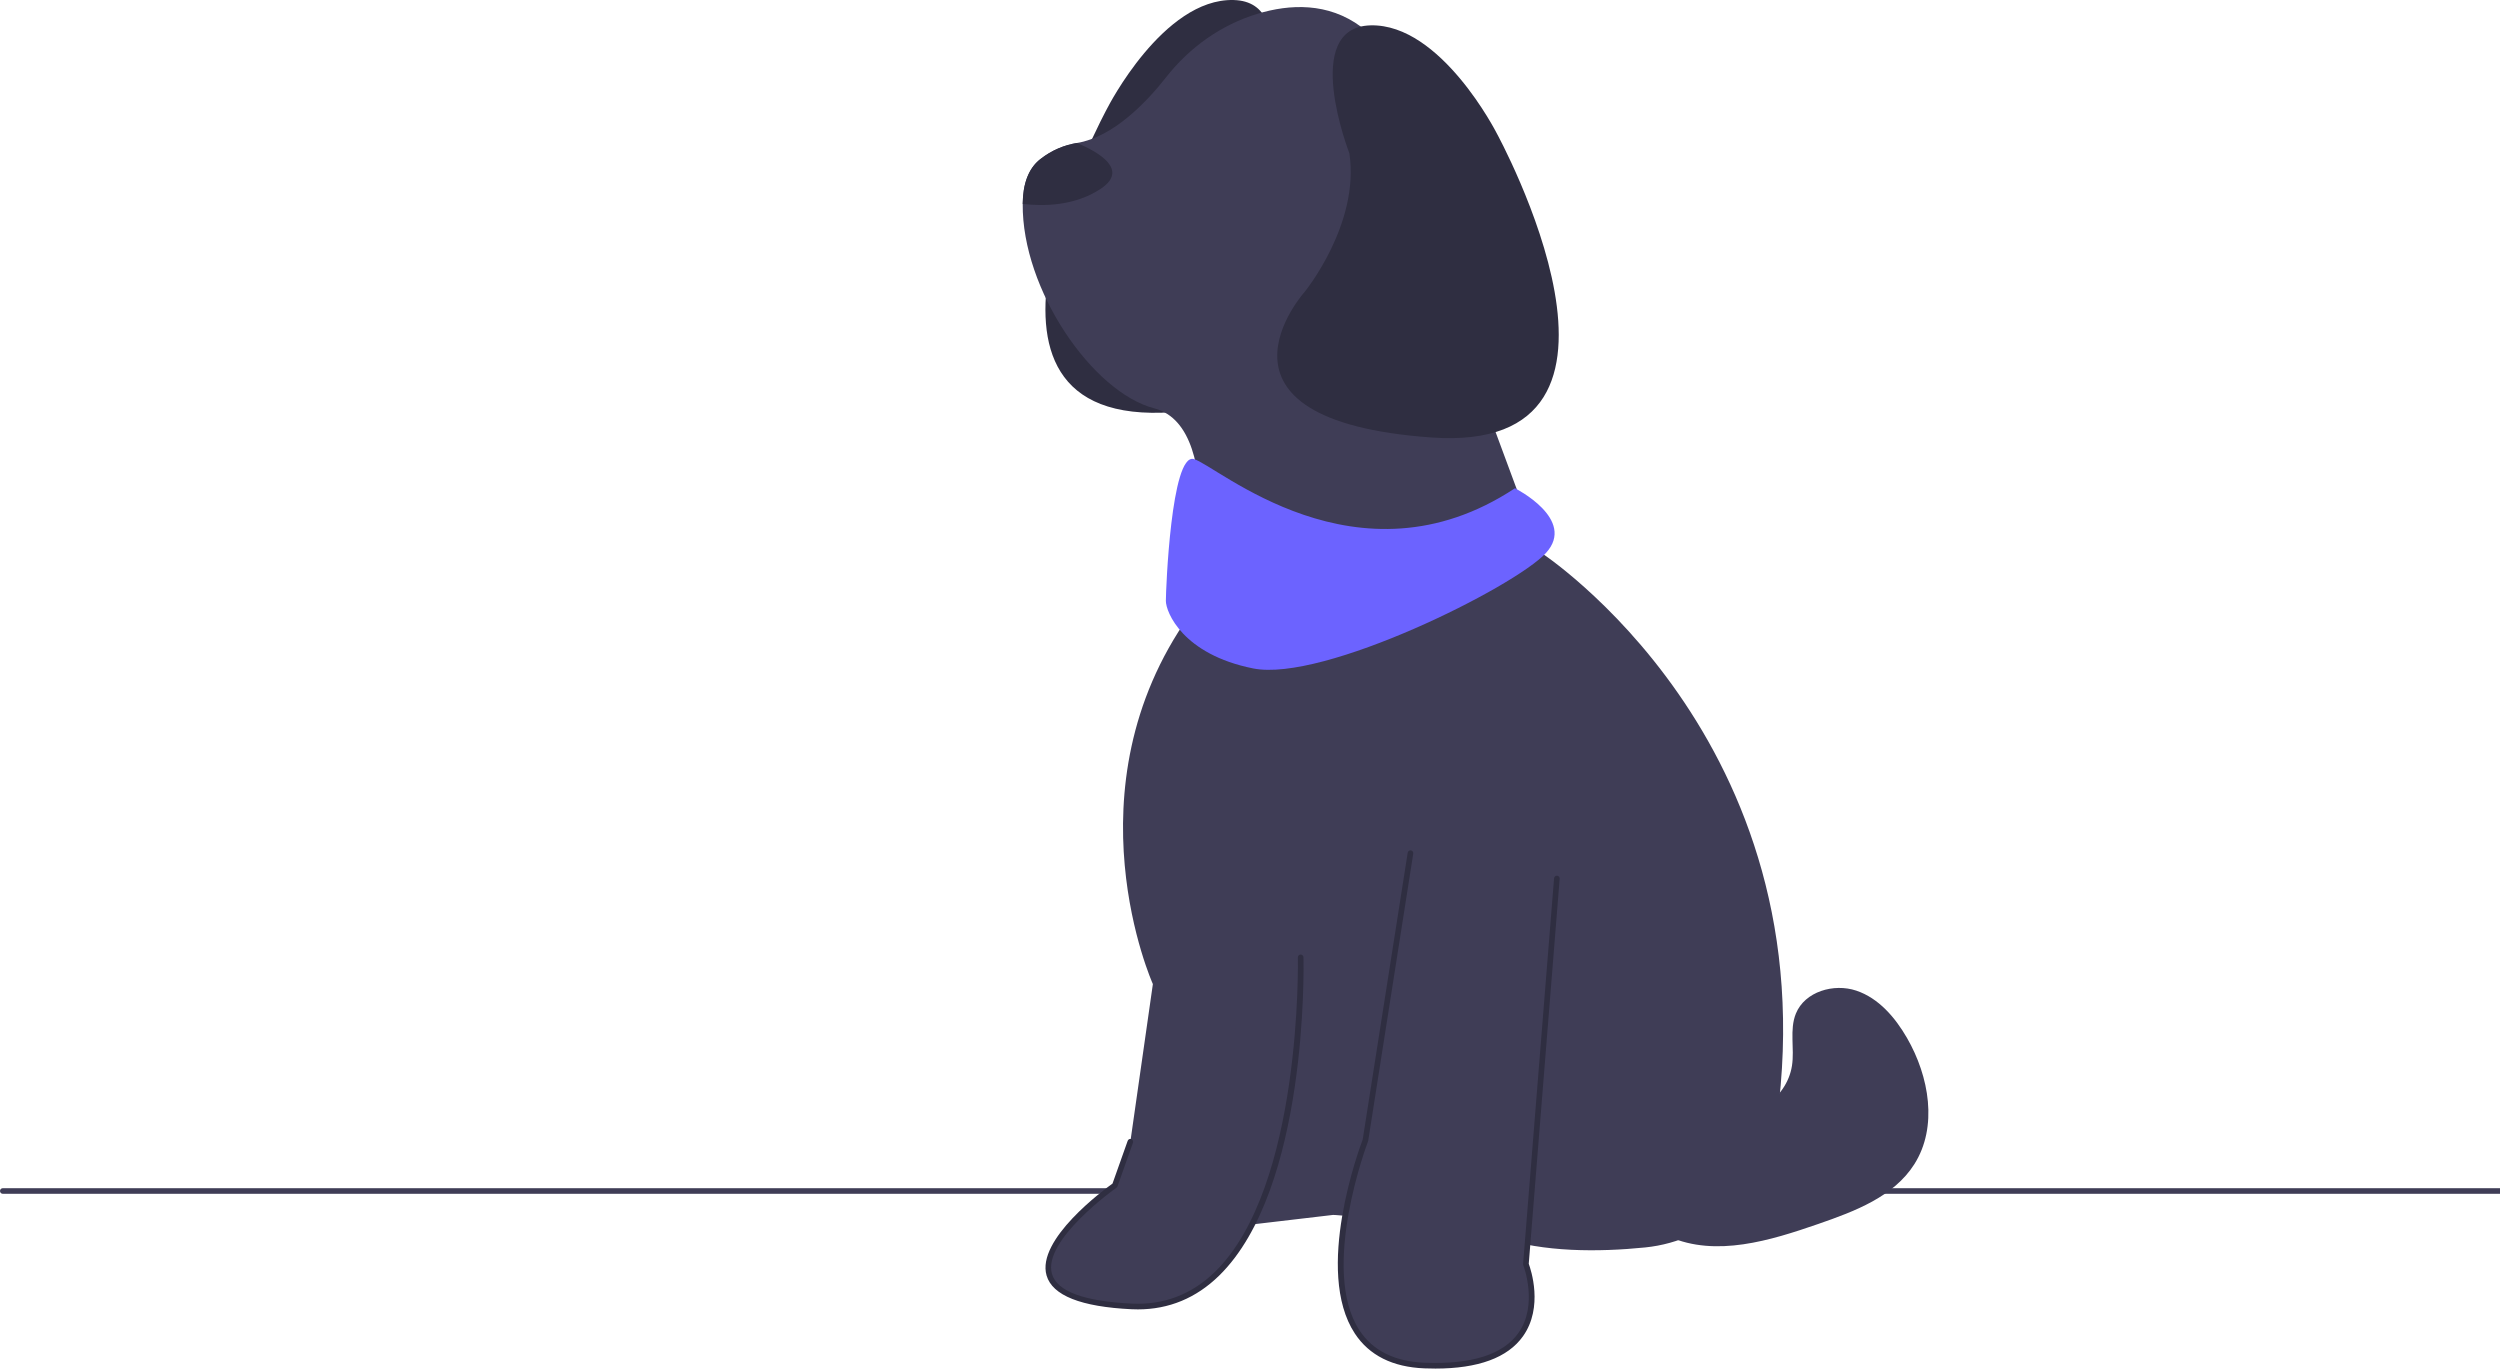
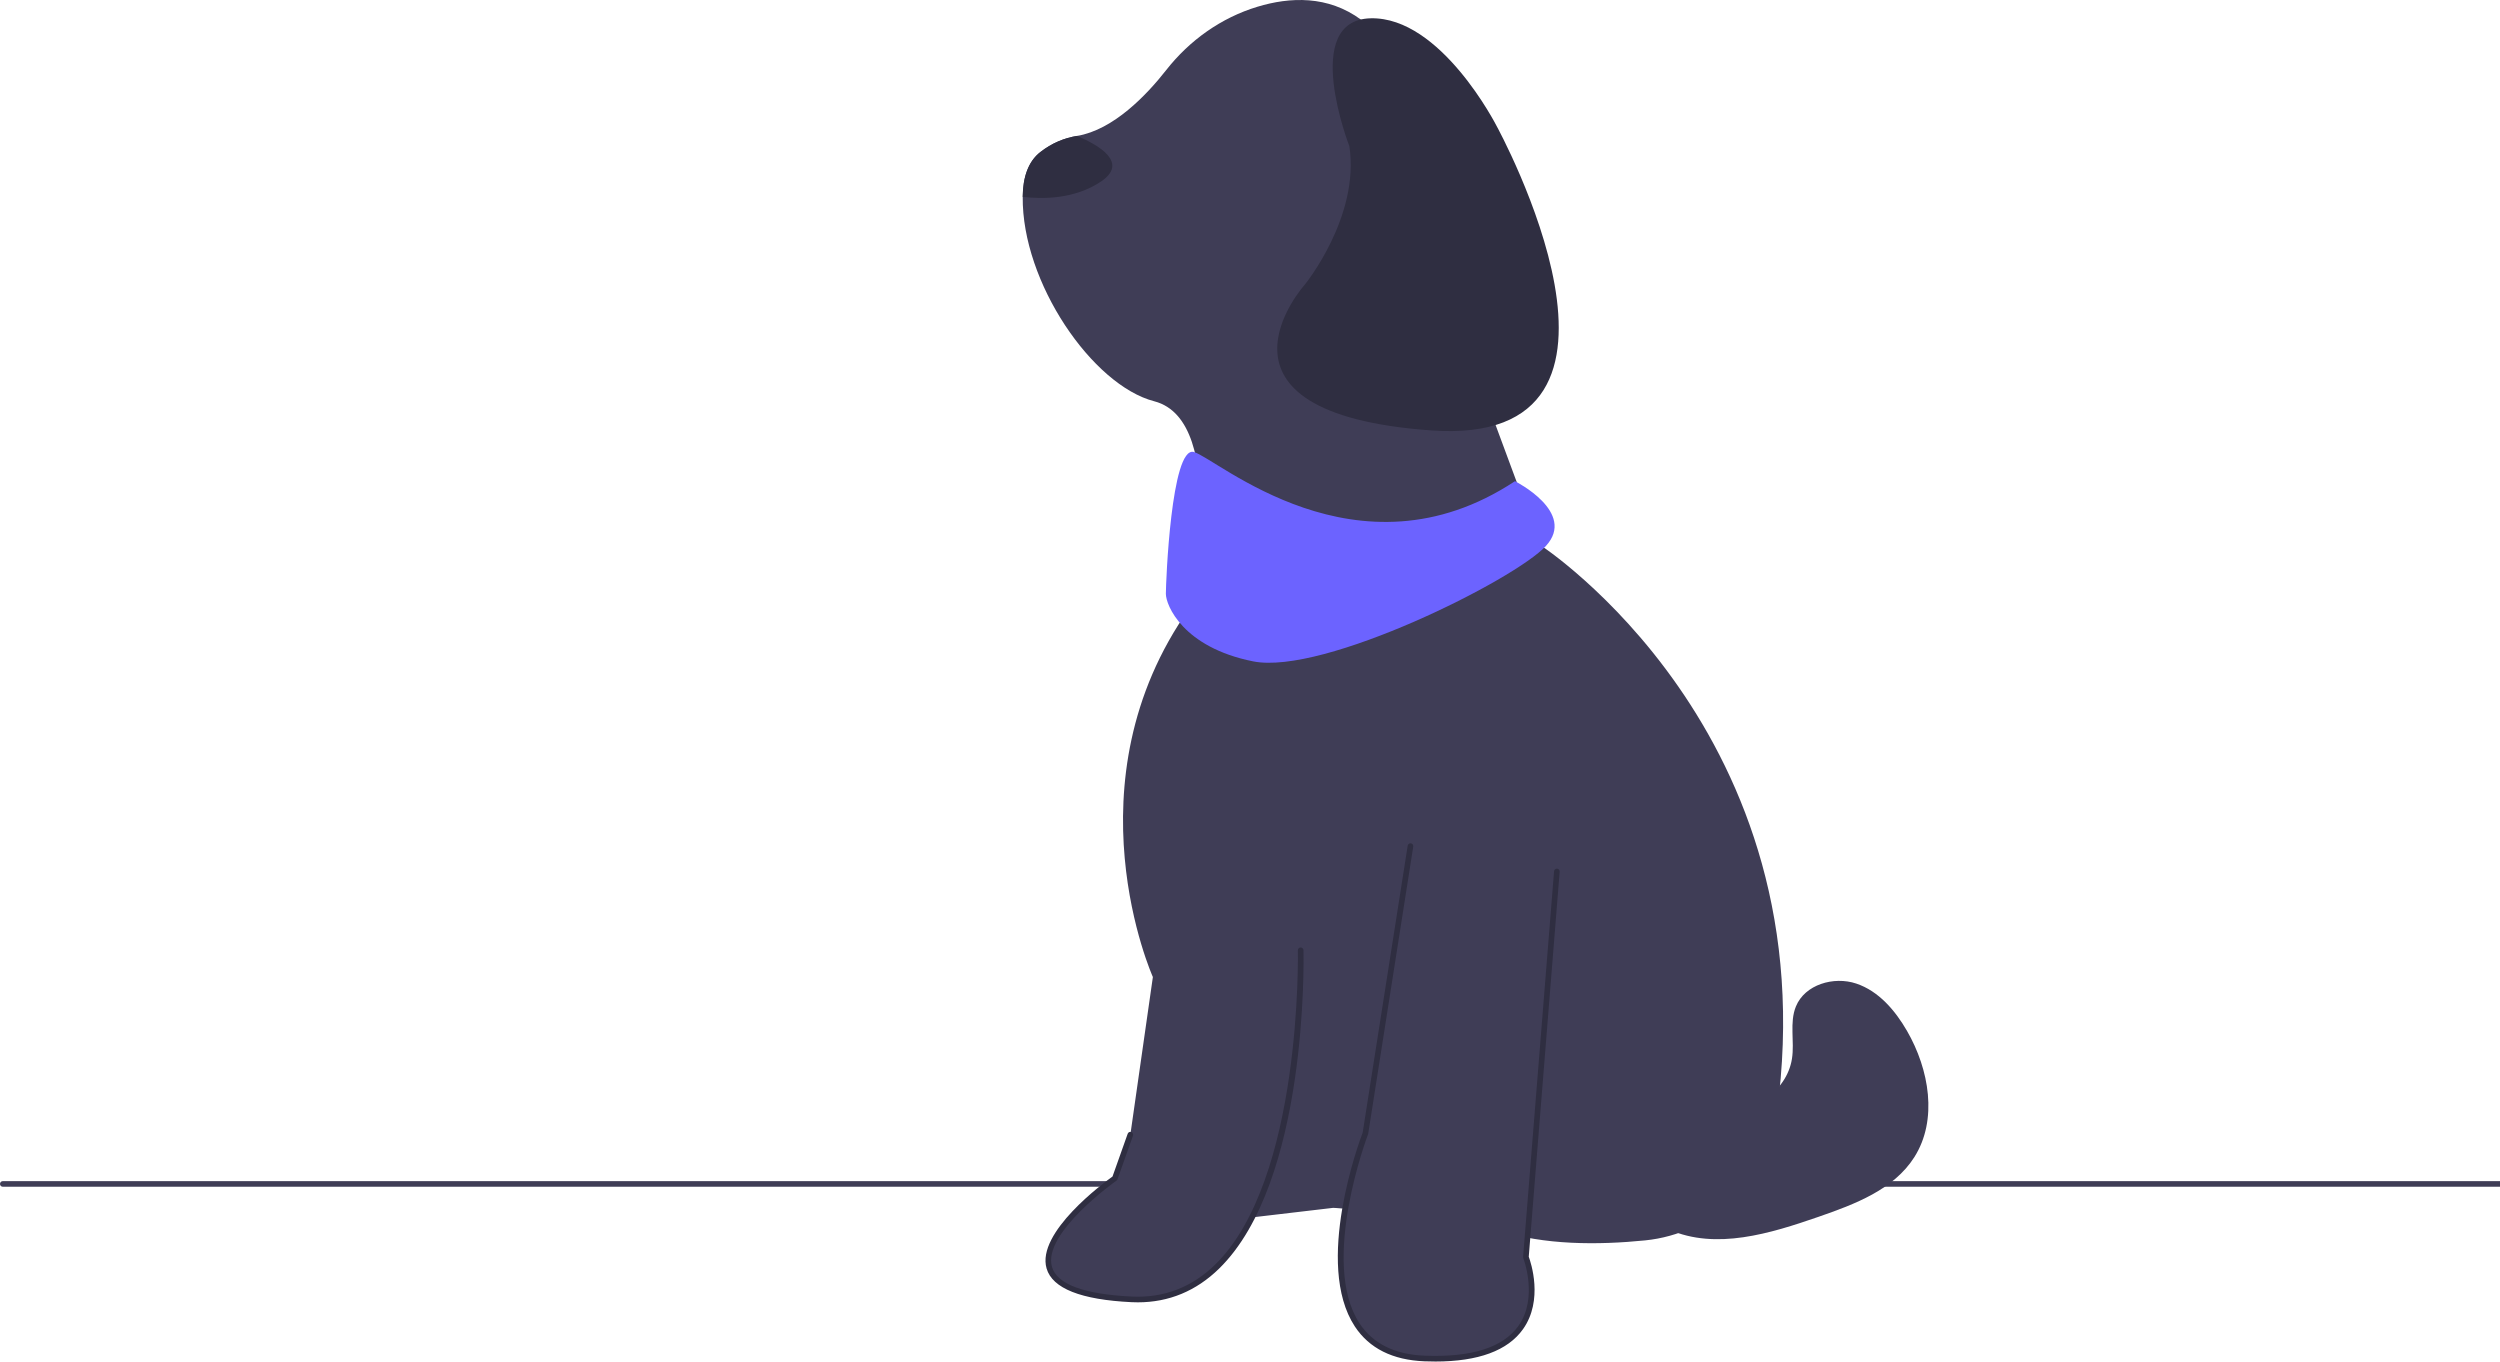
- <svg xmlns="http://www.w3.org/2000/svg" id="uuid-61263e37-0600-4db2-983c-8f3ece0b64c8" width="888" height="486.118" viewBox="0 0 888 486.118">
-   <path d="M445.702,45.451S463.151,.635,438.159,.008c-24.992-.627-44.733,38.21-44.733,38.21,0,0-62.728,114.342,23.214,108.176,85.942-6.166,44.874-51.811,44.874-51.811,0,0-19.602-24.099-15.813-49.132Z" fill="#2f2e41" />
-   <path d="M1,424.042H888s0-2,0-2H1c-.552,0-1,.448-1,1H0c0,.552,.448,1,1,1Z" fill="#3f3d56" />
-   <path d="M406,441.042c5,24,33.5-5.5,33.5-5.5l34-4s21.5,.5,35.5,11.5c14,11,23.5-3.5,23.5-3.5,15.773,5.258,35.097,5.236,51.833,3.553,24.116-2.426,43.446-21.04,46.76-45.05,18.697-135.441-84.093-202.002-84.093-202.002l-30-81s9.5-23.5,12.5-44.5c3-21-19-41-46-61-11.812-8.75-25.348-8.121-36.837-4.645-12.889,3.899-24.132,11.918-32.44,22.516-6.883,8.78-18.687,21.215-31.663,23.369-4.49,.74-8.92,2.52-13.06,5.76-4.28,3.35-6.17,8.94-6.23,15.89-.32,30.36,24.75,66.91,46.73,72.61,27,7,12.5,73.5,12.5,73.5-44,62-13,131-13,131l-8,56s-.5,11.5,4.5,35.5Z" fill="#3f3d56" />
-   <path d="M553,312.042l-11,137s15,38-36,36c-51-2-21-80-21-80l16-102" fill="#3f3d56" />
-   <path d="M509.795,486.118c-1.247,0-2.523-.025-3.834-.077-11.29-.442-19.604-4.601-24.711-12.358-14.603-22.182,1.639-65.906,2.778-68.899l15.983-101.896c.086-.546,.594-.913,1.144-.833,.545,.086,.918,.598,.833,1.144l-16,102c-.012,.069-.029,.138-.055,.204-.175,.452-17.252,45.556-3.012,67.184,4.732,7.187,12.51,11.042,23.117,11.458,16.652,.649,27.853-2.903,33.298-10.568,7.124-10.028,1.787-23.927,1.732-24.066-.056-.142-.078-.295-.066-.446l11-137c.044-.55,.517-.951,1.077-.917,.551,.045,.961,.526,.917,1.077l-10.982,136.775c.727,1.961,5.282,15.404-2.039,25.724-5.417,7.636-15.898,11.497-31.181,11.497Z" fill="#2f2e41" />
-   <path d="M462,340.042s3,127-60,124c-63-3-6-43-6-43l5.5-15.5" fill="#3f3d56" />
-   <path d="M404.162,465.094c-.731,0-1.467-.018-2.21-.053-17.988-.856-28.152-4.887-30.208-11.979-3.704-12.779,20.439-30.521,23.419-32.653l5.395-15.201c.185-.521,.756-.793,1.276-.608s.793,.756,.608,1.276l-5.5,15.5c-.069,.196-.198,.365-.368,.484-.264,.186-26.377,18.685-22.909,30.646,1.792,6.181,11.341,9.726,28.382,10.537,11.349,.546,21.297-3.271,29.551-11.329,30.952-30.216,29.421-110.838,29.401-111.648-.013-.552,.424-1.01,.977-1.023,.522,.001,1.01,.425,1.023,.977,.079,3.346,1.572,82.298-30.003,113.125-8.128,7.936-17.82,11.95-28.835,11.95Z" fill="#2f2e41" />
-   <path d="M363.27,72.432c7.18,.86,18.42,.82,27.73-5.39,9.97-6.65-.38-12.85-8.44-16.26-4.49,.74-8.92,2.52-13.06,5.76-4.28,3.35-6.17,8.94-6.23,15.89Z" fill="#2f2e41" />
-   <path d="M479.298,54.451s-17.45-44.816,7.542-45.444c24.992-.627,44.733,38.21,44.733,38.21,0,0,62.728,114.342-23.214,108.176-85.942-6.166-44.874-51.811-44.874-51.811,0,0,19.602-24.099,15.813-49.132Z" fill="#2f2e41" />
-   <path d="M575.039,389.358c11.068,4.924,22.632,9.948,34.736,9.467s24.842-8.276,26.728-20.241c.974-6.177-.957-12.804,1.408-18.593,3.182-7.789,13.447-10.792,21.426-8.123s13.841,9.552,18.044,16.841c7.863,13.637,11.014,31.535,2.583,44.828-7.309,11.524-21.171,16.731-34.065,21.197-17.175,5.949-36.351,11.854-52.994,4.546-16.738-7.35-25.856-28.584-19.658-45.782" fill="#3f3d56" />
-   <path d="M538.114,173.428s22,11,11,23c-11,12-79,46-104,41-25-5-31-20-31-24s1.886-52.387,9.886-50.387,58.114,47.387,114.114,10.387Z" fill="#6c63ff" />
+ <svg xmlns="http://www.w3.org/2000/svg" id="uuid-8a7f710d-1d1e-4faa-af08-825956d8e1bb" width="888" height="483.611" viewBox="0 0 888 483.611">
+   <path d="M1,421.535H888v-2H1c-.552,0-1,.448-1,1H0c0,.552,.448,1,1,1Z" fill="#3f3d56" />
+   <path d="M406,438.535c5,24,33.5-5.5,33.5-5.5l34-4s21.5,.5,35.5,11.5,23.5-3.5,23.5-3.5c15.773,5.258,35.097,5.236,51.833,3.553,24.116-2.426,43.446-21.04,46.76-45.05,18.697-135.441-84.093-202.002-84.093-202.002l-30-81s9.5-23.5,12.5-44.5-19-41-46-61c-11.812-8.75-25.348-8.121-36.837-4.645-12.889,3.899-24.132,11.918-32.44,22.516-6.883,8.78-18.687,21.215-31.663,23.369-4.49,.74-8.92,2.52-13.06,5.76-4.28,3.35-6.17,8.94-6.23,15.89-.32,30.36,24.75,66.91,46.73,72.61,27,7,12.5,73.5,12.5,73.5-44,62-13,131-13,131l-8,56s-.5,11.5,4.5,35.5l0-0Z" fill="#3f3d56" />
+   <path d="M553,309.535l-11,137s15,38-36,36-21-80-21-80l16-102" fill="#3f3d56" />
+   <path d="M509.795,483.611c-1.247,0-2.523-.025-3.834-.077-11.29-.442-19.604-4.601-24.711-12.358-14.603-22.182,1.639-65.906,2.778-68.899l15.983-101.896c.086-.546,.594-.913,1.144-.833,.545,.086,.918,.598,.833,1.144l-16,102c-.012,.069-.029,.138-.055,.204-.175,.452-17.252,45.556-3.012,67.184,4.732,7.187,12.51,11.042,23.117,11.458,16.652,.649,27.853-2.903,33.298-10.568,7.124-10.028,1.787-23.927,1.732-24.066-.056-.142-.078-.295-.066-.446l11-137c.044-.55,.517-.951,1.077-.917,.551,.045,.961,.526,.917,1.077l-10.982,136.775c.727,1.961,5.282,15.404-2.039,25.724-5.417,7.636-15.898,11.497-31.181,11.497Z" fill="#2f2e41" />
+   <path d="M462,337.535s3,127-60,124-6-43-6-43l5.5-15.5" fill="#3f3d56" />
+   <path d="M404.162,462.587c-.731,0-1.467-.018-2.21-.053-17.988-.856-28.152-4.887-30.208-11.979-3.704-12.779,20.439-30.521,23.419-32.653l5.395-15.201c.185-.521,.756-.793,1.276-.608s.793,.756,.608,1.276l-5.5,15.5c-.069,.196-.198,.365-.368,.484-.264,.186-26.377,18.685-22.909,30.646,1.792,6.181,11.341,9.726,28.382,10.537,11.349,.546,21.297-3.271,29.551-11.329,30.952-30.216,29.421-110.838,29.401-111.648-.013-.552,.424-1.01,.977-1.023,.522,.001,1.01,.425,1.023,.977,.079,3.346,1.572,82.298-30.003,113.125-8.128,7.936-17.82,11.95-28.835,11.95Z" fill="#2f2e41" />
+   <path d="M363.27,69.925c7.18,.86,18.42,.82,27.73-5.39,9.97-6.65-.38-12.85-8.44-16.26-4.49,.74-8.92,2.52-13.06,5.76-4.28,3.35-6.17,8.94-6.23,15.89Z" fill="#2f2e41" />
+   <path d="M479.298,51.944s-17.45-44.816,7.542-45.444,44.733,38.21,44.733,38.21c0,0,62.728,114.342-23.214,108.176-85.942-6.166-44.874-51.811-44.874-51.811,0,0,19.602-24.099,15.813-49.132h-0Z" fill="#2f2e41" />
+   <path d="M575.039,386.851c11.068,4.924,22.632,9.948,34.736,9.467s24.842-8.276,26.728-20.241c.974-6.177-.957-12.804,1.408-18.593,3.182-7.789,13.447-10.792,21.426-8.123s13.841,9.552,18.044,16.841c7.863,13.637,11.014,31.535,2.583,44.828-7.309,11.524-21.171,16.731-34.065,21.197-17.175,5.949-36.351,11.854-52.994,4.546-16.738-7.35-25.856-28.584-19.658-45.782" fill="#3f3d56" />
+   <path d="M538.114,170.921s22,11,11,23-79,46-104,41-31-20-31-24,1.886-52.387,9.886-50.387,58.114,47.387,114.114,10.387Z" fill="#6c63ff" />
</svg>
